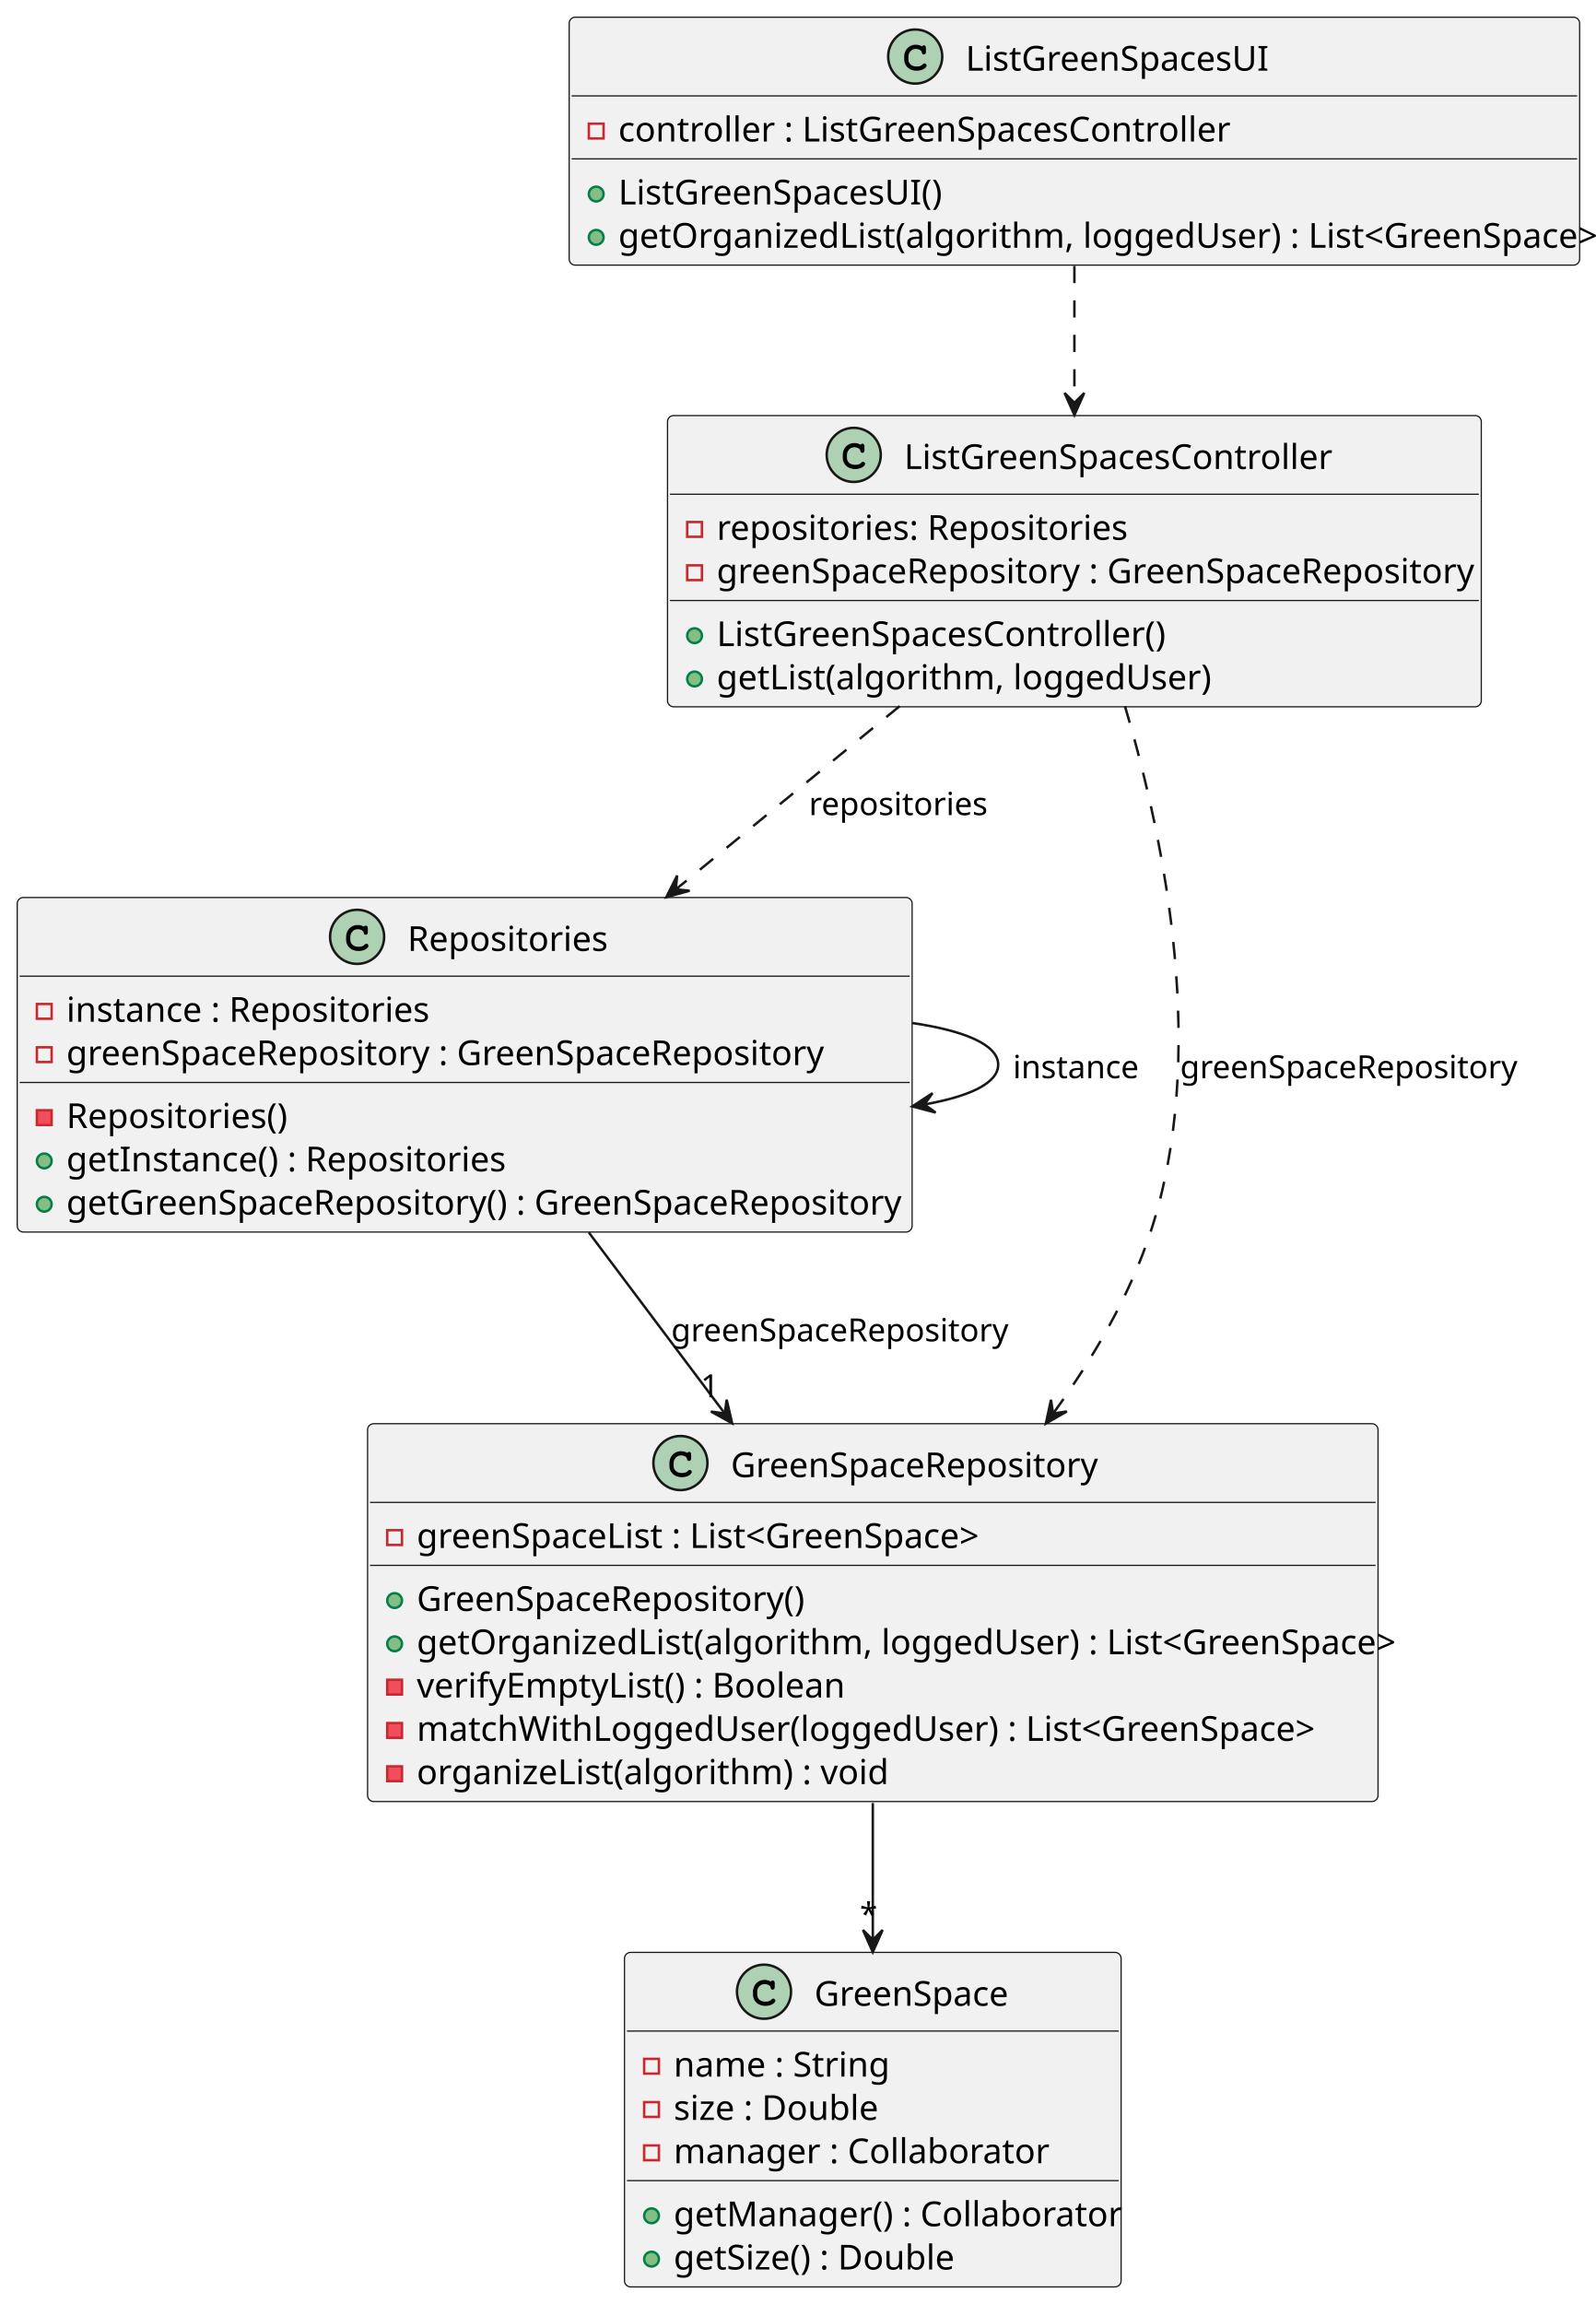
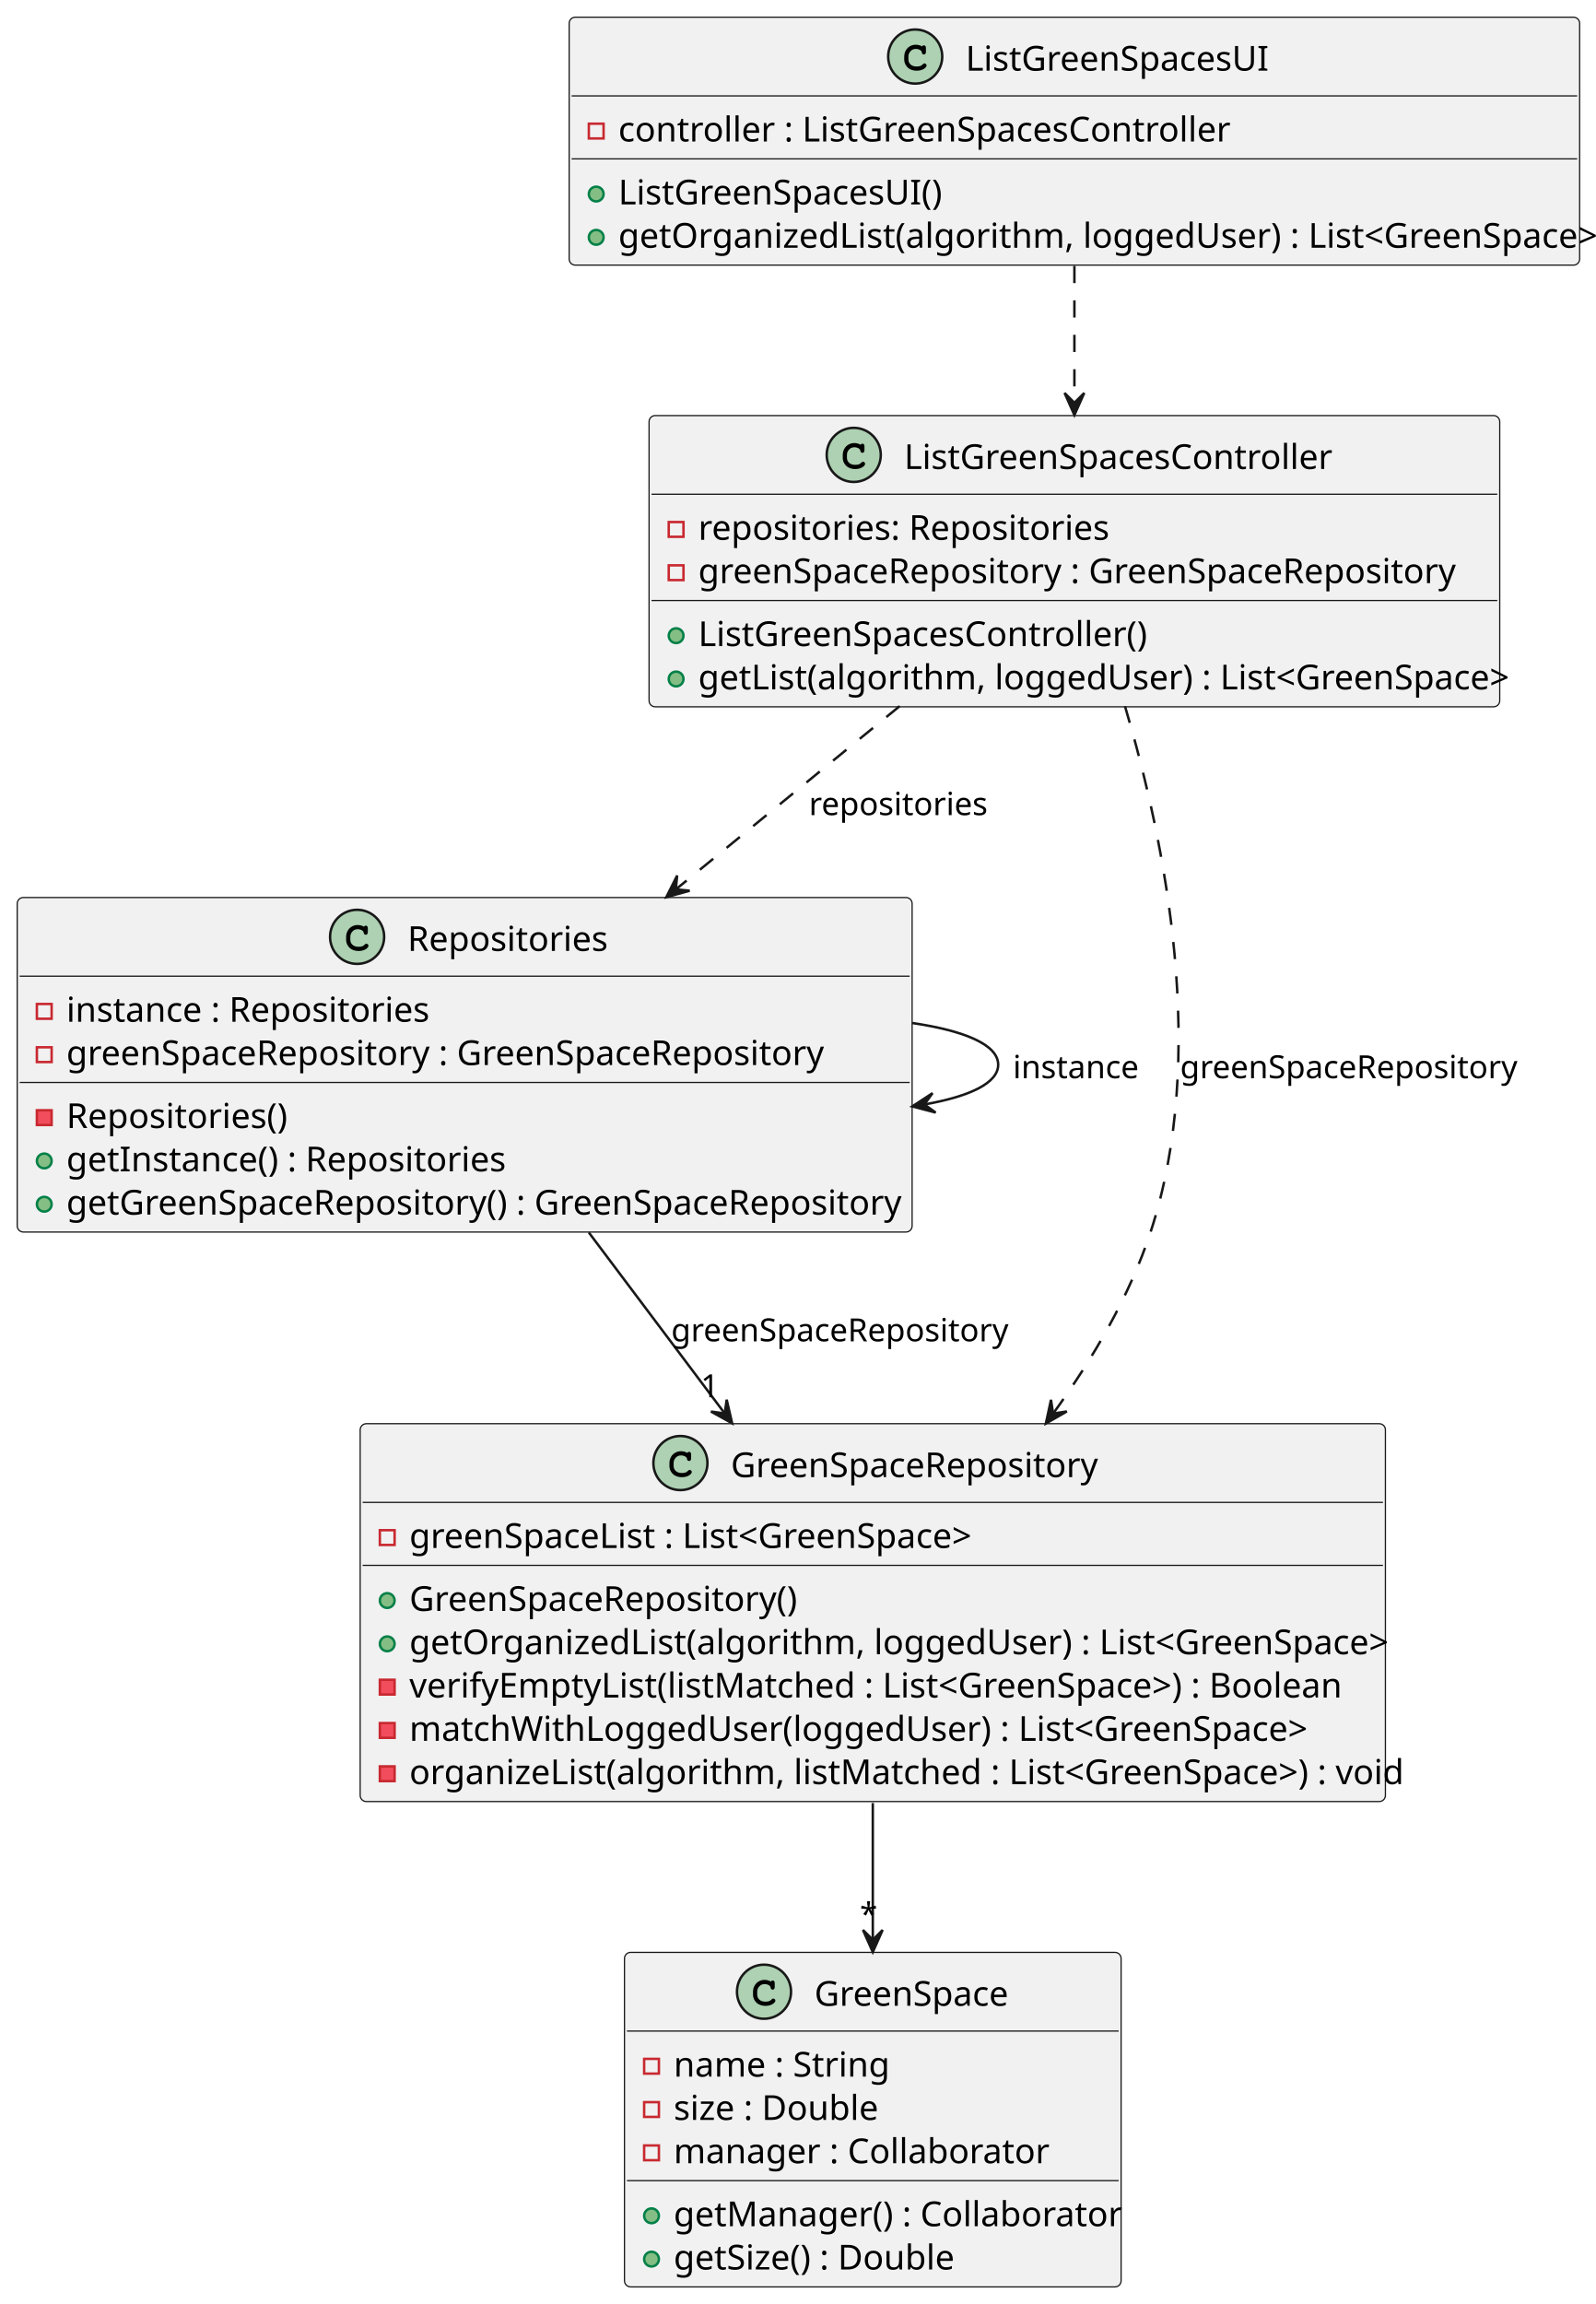
<svg xmlns="http://www.w3.org/2000/svg" contentStyleType="text/css" height="937px" preserveAspectRatio="none" style="width:649px;height:937px;background:#FFFFFF;" version="1.1" viewBox="0 0 649 937" width="649px" zoomAndPan="magnify">
  <defs />
  <g>
    <g id="elem_ListGreenSpacesUI">
      <rect codeLine="6" fill="#F1F1F1" height="100.828" id="ListGreenSpacesUI" rx="2.5" ry="2.5" style="stroke:#181818;stroke-width:0.5;" width="411" x="231.5" y="7" />
      <ellipse cx="372.25" cy="23" fill="#ADD1B2" rx="11" ry="11" style="stroke:#181818;stroke-width:1.0;" />
      <path d="M375.016,18.875 Q375.172,18.656 375.359,18.547 Q375.547,18.438 375.766,18.438 Q376.141,18.438 376.375,18.703 Q376.609,18.953 376.609,19.562 L376.609,21.016 Q376.609,21.625 376.375,21.891 Q376.141,22.156 375.766,22.156 Q375.422,22.156 375.219,21.953 Q375.016,21.766 374.906,21.25 Q374.859,20.891 374.672,20.703 Q374.344,20.328 373.734,20.109 Q373.125,19.891 372.5,19.891 Q371.734,19.891 371.094,20.219 Q370.469,20.547 369.969,21.297 Q369.484,22.047 369.484,23.078 L369.484,24.172 Q369.484,25.406 370.375,26.234 Q371.266,27.047 372.859,27.047 Q373.797,27.047 374.453,26.797 Q374.844,26.641 375.266,26.203 Q375.531,25.938 375.672,25.859 Q375.828,25.781 376.031,25.781 Q376.359,25.781 376.609,26.047 Q376.875,26.297 376.875,26.641 Q376.875,26.984 376.531,27.391 Q376.031,27.969 375.234,28.297 Q374.156,28.75 372.859,28.75 Q371.344,28.75 370.141,28.125 Q369.156,27.625 368.469,26.562 Q367.781,25.484 367.781,24.203 L367.781,23.047 Q367.781,21.719 368.391,20.578 Q369.016,19.422 370.109,18.812 Q371.203,18.188 372.438,18.188 Q373.172,18.188 373.812,18.359 Q374.469,18.516 375.016,18.875 Z " fill="#000000" />
      <text fill="#000000" font-family="sans-serif" font-size="14" lengthAdjust="spacing" textLength="121" x="392.75" y="28.729">ListGreenSpacesUI</text>
      <line style="stroke:#181818;stroke-width:0.5;" x1="232.5" x2="641.5" y1="39" y2="39" />
      <rect fill="none" height="6" style="stroke:#C82930;stroke-width:1.0;" width="6" x="239.5" y="50.305" />
      <text fill="#000000" font-family="sans-serif" font-size="14" lengthAdjust="spacing" textLength="242" x="251.5" y="57.533">controller : ListGreenSpacesController</text>
      <line style="stroke:#181818;stroke-width:0.5;" x1="232.5" x2="641.5" y1="64.609" y2="64.609" />
      <ellipse cx="242.5" cy="78.914" fill="#84BE84" rx="3" ry="3" style="stroke:#038048;stroke-width:1.0;" />
      <text fill="#000000" font-family="sans-serif" font-size="14" lengthAdjust="spacing" textLength="131" x="251.5" y="83.143">ListGreenSpacesUI()</text>
      <ellipse cx="242.5" cy="96.523" fill="#84BE84" rx="3" ry="3" style="stroke:#038048;stroke-width:1.0;" />
      <text fill="#000000" font-family="sans-serif" font-size="14" lengthAdjust="spacing" textLength="385" x="251.5" y="100.752">getOrganizedList(algorithm, loggedUser) : List&lt;GreenSpace&gt;</text>
    </g>
    <g id="elem_ListGreenSpacesController">
-       <rect codeLine="12" fill="#F1F1F1" height="118.438" id="ListGreenSpacesController" rx="2.5" ry="2.5" style="stroke:#181818;stroke-width:0.5;" width="331" x="271.5" y="169" />
+       <rect codeLine="12" fill="#F1F1F1" height="118.438" id="ListGreenSpacesController" rx="2.5" ry="2.5" style="stroke:#181818;stroke-width:0.5;" width="346" x="264" y="169" />
      <ellipse cx="347.25" cy="185" fill="#ADD1B2" rx="11" ry="11" style="stroke:#181818;stroke-width:1.0;" />
      <path d="M350.016,180.875 Q350.172,180.656 350.359,180.547 Q350.547,180.438 350.766,180.438 Q351.141,180.438 351.375,180.703 Q351.609,180.953 351.609,181.562 L351.609,183.016 Q351.609,183.625 351.375,183.891 Q351.141,184.156 350.766,184.156 Q350.422,184.156 350.219,183.953 Q350.016,183.766 349.906,183.25 Q349.859,182.891 349.672,182.703 Q349.344,182.328 348.734,182.109 Q348.125,181.891 347.5,181.891 Q346.734,181.891 346.094,182.219 Q345.469,182.547 344.969,183.297 Q344.484,184.047 344.484,185.078 L344.484,186.172 Q344.484,187.406 345.375,188.234 Q346.266,189.047 347.859,189.047 Q348.797,189.047 349.453,188.797 Q349.844,188.641 350.266,188.203 Q350.531,187.938 350.672,187.859 Q350.828,187.781 351.031,187.781 Q351.359,187.781 351.609,188.047 Q351.875,188.297 351.875,188.641 Q351.875,188.984 351.531,189.391 Q351.031,189.969 350.234,190.297 Q349.156,190.75 347.859,190.75 Q346.344,190.75 345.141,190.125 Q344.156,189.625 343.469,188.562 Q342.781,187.484 342.781,186.203 L342.781,185.047 Q342.781,183.719 343.391,182.578 Q344.016,181.422 345.109,180.812 Q346.203,180.188 347.438,180.188 Q348.172,180.188 348.812,180.359 Q349.469,180.516 350.016,180.875 Z " fill="#000000" />
      <text fill="#000000" font-family="sans-serif" font-size="14" lengthAdjust="spacing" textLength="171" x="367.75" y="190.728">ListGreenSpacesController</text>
-       <line style="stroke:#181818;stroke-width:0.5;" x1="272.5" x2="601.5" y1="201" y2="201" />
-       <rect fill="none" height="6" style="stroke:#C82930;stroke-width:1.0;" width="6" x="279.5" y="212.305" />
-       <text fill="#000000" font-family="sans-serif" font-size="14" lengthAdjust="spacing" textLength="161" x="291.5" y="219.533">repositories: Repositories</text>
-       <rect fill="none" height="6" style="stroke:#C82930;stroke-width:1.0;" width="6" x="279.5" y="229.914" />
-       <text fill="#000000" font-family="sans-serif" font-size="14" lengthAdjust="spacing" textLength="305" x="291.5" y="237.143">greenSpaceRepository : GreenSpaceRepository</text>
-       <line style="stroke:#181818;stroke-width:0.5;" x1="272.5" x2="601.5" y1="244.219" y2="244.219" />
-       <ellipse cx="282.5" cy="258.523" fill="#84BE84" rx="3" ry="3" style="stroke:#038048;stroke-width:1.0;" />
-       <text fill="#000000" font-family="sans-serif" font-size="14" lengthAdjust="spacing" textLength="181" x="291.5" y="262.752">ListGreenSpacesController()</text>
-       <ellipse cx="282.5" cy="276.133" fill="#84BE84" rx="3" ry="3" style="stroke:#038048;stroke-width:1.0;" />
-       <text fill="#000000" font-family="sans-serif" font-size="14" lengthAdjust="spacing" textLength="190" x="291.5" y="280.361">getList(algorithm, loggedUser)</text>
+       <line style="stroke:#181818;stroke-width:0.5;" x1="265" x2="609" y1="201" y2="201" />
+       <rect fill="none" height="6" style="stroke:#C82930;stroke-width:1.0;" width="6" x="272" y="212.305" />
+       <text fill="#000000" font-family="sans-serif" font-size="14" lengthAdjust="spacing" textLength="161" x="284" y="219.533">repositories: Repositories</text>
+       <rect fill="none" height="6" style="stroke:#C82930;stroke-width:1.0;" width="6" x="272" y="229.914" />
+       <text fill="#000000" font-family="sans-serif" font-size="14" lengthAdjust="spacing" textLength="305" x="284" y="237.143">greenSpaceRepository : GreenSpaceRepository</text>
+       <line style="stroke:#181818;stroke-width:0.5;" x1="265" x2="609" y1="244.219" y2="244.219" />
+       <ellipse cx="275" cy="258.523" fill="#84BE84" rx="3" ry="3" style="stroke:#038048;stroke-width:1.0;" />
+       <text fill="#000000" font-family="sans-serif" font-size="14" lengthAdjust="spacing" textLength="181" x="284" y="262.752">ListGreenSpacesController()</text>
+       <ellipse cx="275" cy="276.133" fill="#84BE84" rx="3" ry="3" style="stroke:#038048;stroke-width:1.0;" />
+       <text fill="#000000" font-family="sans-serif" font-size="14" lengthAdjust="spacing" textLength="320" x="284" y="280.361">getList(algorithm, loggedUser) : List&lt;GreenSpace&gt;</text>
    </g>
    <g id="elem_Repositories">
      <rect codeLine="20" fill="#F1F1F1" height="136.047" id="Repositories" rx="2.5" ry="2.5" style="stroke:#181818;stroke-width:0.5;" width="364" x="7" y="365" />
      <ellipse cx="145.25" cy="381" fill="#ADD1B2" rx="11" ry="11" style="stroke:#181818;stroke-width:1.0;" />
      <path d="M148.016,376.875 Q148.172,376.656 148.359,376.547 Q148.547,376.438 148.766,376.438 Q149.141,376.438 149.375,376.703 Q149.609,376.953 149.609,377.562 L149.609,379.016 Q149.609,379.625 149.375,379.891 Q149.141,380.156 148.766,380.156 Q148.422,380.156 148.219,379.953 Q148.016,379.766 147.906,379.25 Q147.859,378.891 147.672,378.703 Q147.344,378.328 146.734,378.109 Q146.125,377.891 145.5,377.891 Q144.734,377.891 144.094,378.219 Q143.469,378.547 142.969,379.297 Q142.484,380.047 142.484,381.078 L142.484,382.172 Q142.484,383.406 143.375,384.234 Q144.266,385.047 145.859,385.047 Q146.797,385.047 147.453,384.797 Q147.844,384.641 148.266,384.203 Q148.531,383.938 148.672,383.859 Q148.828,383.781 149.031,383.781 Q149.359,383.781 149.609,384.047 Q149.875,384.297 149.875,384.641 Q149.875,384.984 149.531,385.391 Q149.031,385.969 148.234,386.297 Q147.156,386.75 145.859,386.75 Q144.344,386.75 143.141,386.125 Q142.156,385.625 141.469,384.562 Q140.781,383.484 140.781,382.203 L140.781,381.047 Q140.781,379.719 141.391,378.578 Q142.016,377.422 143.109,376.812 Q144.203,376.188 145.438,376.188 Q146.172,376.188 146.812,376.359 Q147.469,376.516 148.016,376.875 Z " fill="#000000" />
      <text fill="#000000" font-family="sans-serif" font-size="14" lengthAdjust="spacing" textLength="79" x="165.75" y="386.728">Repositories</text>
      <line style="stroke:#181818;stroke-width:0.5;" x1="8" x2="370" y1="397" y2="397" />
      <rect fill="none" height="6" style="stroke:#C82930;stroke-width:1.0;" width="6" x="15" y="408.305" />
      <text fill="#000000" font-family="sans-serif" font-size="14" lengthAdjust="spacing" textLength="144" x="27" y="415.533">instance : Repositories</text>
      <rect fill="none" height="6" style="stroke:#C82930;stroke-width:1.0;" width="6" x="15" y="425.914" />
      <text fill="#000000" font-family="sans-serif" font-size="14" lengthAdjust="spacing" textLength="305" x="27" y="433.143">greenSpaceRepository : GreenSpaceRepository</text>
      <line style="stroke:#181818;stroke-width:0.5;" x1="8" x2="370" y1="440.219" y2="440.219" />
      <rect fill="#F24D5C" height="6" style="stroke:#C82930;stroke-width:1.0;" width="6" x="15" y="451.523" />
      <text fill="#000000" font-family="sans-serif" font-size="14" lengthAdjust="spacing" textLength="89" x="27" y="458.752">Repositories()</text>
      <ellipse cx="18" cy="472.133" fill="#84BE84" rx="3" ry="3" style="stroke:#038048;stroke-width:1.0;" />
      <text fill="#000000" font-family="sans-serif" font-size="14" lengthAdjust="spacing" textLength="174" x="27" y="476.361">getInstance() : Repositories</text>
      <ellipse cx="18" cy="489.742" fill="#84BE84" rx="3" ry="3" style="stroke:#038048;stroke-width:1.0;" />
      <text fill="#000000" font-family="sans-serif" font-size="14" lengthAdjust="spacing" textLength="338" x="27" y="493.971">getGreenSpaceRepository() : GreenSpaceRepository</text>
    </g>
    <g id="elem_GreenSpaceRepository">
-       <rect codeLine="28" fill="#F1F1F1" height="153.656" id="GreenSpaceRepository" rx="2.5" ry="2.5" style="stroke:#181818;stroke-width:0.5;" width="411" x="149.5" y="579" />
+       <rect codeLine="28" fill="#F1F1F1" height="153.656" id="GreenSpaceRepository" rx="2.5" ry="2.5" style="stroke:#181818;stroke-width:0.5;" width="417" x="146.5" y="579" />
      <ellipse cx="276.75" cy="595" fill="#ADD1B2" rx="11" ry="11" style="stroke:#181818;stroke-width:1.0;" />
      <path d="M279.516,590.875 Q279.672,590.656 279.859,590.547 Q280.047,590.438 280.266,590.438 Q280.641,590.438 280.875,590.703 Q281.109,590.953 281.109,591.562 L281.109,593.016 Q281.109,593.625 280.875,593.891 Q280.641,594.156 280.266,594.156 Q279.922,594.156 279.719,593.953 Q279.516,593.766 279.406,593.25 Q279.359,592.891 279.172,592.703 Q278.844,592.328 278.234,592.109 Q277.625,591.891 277,591.891 Q276.234,591.891 275.594,592.219 Q274.969,592.547 274.469,593.297 Q273.984,594.047 273.984,595.078 L273.984,596.172 Q273.984,597.406 274.875,598.234 Q275.766,599.047 277.359,599.047 Q278.297,599.047 278.953,598.797 Q279.344,598.641 279.766,598.203 Q280.031,597.938 280.172,597.859 Q280.328,597.781 280.531,597.781 Q280.859,597.781 281.109,598.047 Q281.375,598.297 281.375,598.641 Q281.375,598.984 281.031,599.391 Q280.531,599.969 279.734,600.297 Q278.656,600.75 277.359,600.75 Q275.844,600.75 274.641,600.125 Q273.656,599.625 272.969,598.562 Q272.281,597.484 272.281,596.203 L272.281,595.047 Q272.281,593.719 272.891,592.578 Q273.516,591.422 274.609,590.812 Q275.703,590.188 276.938,590.188 Q277.672,590.188 278.312,590.359 Q278.969,590.516 279.516,590.875 Z " fill="#000000" />
      <text fill="#000000" font-family="sans-serif" font-size="14" lengthAdjust="spacing" textLength="148" x="297.25" y="600.729">GreenSpaceRepository</text>
-       <line style="stroke:#181818;stroke-width:0.5;" x1="150.5" x2="559.5" y1="611" y2="611" />
-       <rect fill="none" height="6" style="stroke:#C82930;stroke-width:1.0;" width="6" x="157.5" y="622.305" />
-       <text fill="#000000" font-family="sans-serif" font-size="14" lengthAdjust="spacing" textLength="229" x="169.5" y="629.533">greenSpaceList : List&lt;GreenSpace&gt;</text>
-       <line style="stroke:#181818;stroke-width:0.5;" x1="150.5" x2="559.5" y1="636.609" y2="636.609" />
-       <ellipse cx="160.5" cy="650.914" fill="#84BE84" rx="3" ry="3" style="stroke:#038048;stroke-width:1.0;" />
-       <text fill="#000000" font-family="sans-serif" font-size="14" lengthAdjust="spacing" textLength="158" x="169.5" y="655.143">GreenSpaceRepository()</text>
-       <ellipse cx="160.5" cy="668.523" fill="#84BE84" rx="3" ry="3" style="stroke:#038048;stroke-width:1.0;" />
-       <text fill="#000000" font-family="sans-serif" font-size="14" lengthAdjust="spacing" textLength="385" x="169.5" y="672.752">getOrganizedList(algorithm, loggedUser) : List&lt;GreenSpace&gt;</text>
-       <rect fill="#F24D5C" height="6" style="stroke:#C82930;stroke-width:1.0;" width="6" x="157.5" y="683.133" />
-       <text fill="#000000" font-family="sans-serif" font-size="14" lengthAdjust="spacing" textLength="169" x="169.5" y="690.361">verifyEmptyList() : Boolean</text>
-       <rect fill="#F24D5C" height="6" style="stroke:#C82930;stroke-width:1.0;" width="6" x="157.5" y="700.742" />
-       <text fill="#000000" font-family="sans-serif" font-size="14" lengthAdjust="spacing" textLength="355" x="169.5" y="707.971">matchWithLoggedUser(loggedUser) : List&lt;GreenSpace&gt;</text>
-       <rect fill="#F24D5C" height="6" style="stroke:#C82930;stroke-width:1.0;" width="6" x="157.5" y="718.352" />
-       <text fill="#000000" font-family="sans-serif" font-size="14" lengthAdjust="spacing" textLength="182" x="169.5" y="725.58">organizeList(algorithm) : void</text>
+       <line style="stroke:#181818;stroke-width:0.5;" x1="147.5" x2="562.5" y1="611" y2="611" />
+       <rect fill="none" height="6" style="stroke:#C82930;stroke-width:1.0;" width="6" x="154.5" y="622.305" />
+       <text fill="#000000" font-family="sans-serif" font-size="14" lengthAdjust="spacing" textLength="229" x="166.5" y="629.533">greenSpaceList : List&lt;GreenSpace&gt;</text>
+       <line style="stroke:#181818;stroke-width:0.5;" x1="147.5" x2="562.5" y1="636.609" y2="636.609" />
+       <ellipse cx="157.5" cy="650.914" fill="#84BE84" rx="3" ry="3" style="stroke:#038048;stroke-width:1.0;" />
+       <text fill="#000000" font-family="sans-serif" font-size="14" lengthAdjust="spacing" textLength="158" x="166.5" y="655.143">GreenSpaceRepository()</text>
+       <ellipse cx="157.5" cy="668.523" fill="#84BE84" rx="3" ry="3" style="stroke:#038048;stroke-width:1.0;" />
+       <text fill="#000000" font-family="sans-serif" font-size="14" lengthAdjust="spacing" textLength="385" x="166.5" y="672.752">getOrganizedList(algorithm, loggedUser) : List&lt;GreenSpace&gt;</text>
+       <rect fill="#F24D5C" height="6" style="stroke:#C82930;stroke-width:1.0;" width="6" x="154.5" y="683.133" />
+       <text fill="#000000" font-family="sans-serif" font-size="14" lengthAdjust="spacing" textLength="370" x="166.5" y="690.361">verifyEmptyList(listMatched : List&lt;GreenSpace&gt;) : Boolean</text>
+       <rect fill="#F24D5C" height="6" style="stroke:#C82930;stroke-width:1.0;" width="6" x="154.5" y="700.742" />
+       <text fill="#000000" font-family="sans-serif" font-size="14" lengthAdjust="spacing" textLength="355" x="166.5" y="707.971">matchWithLoggedUser(loggedUser) : List&lt;GreenSpace&gt;</text>
+       <rect fill="#F24D5C" height="6" style="stroke:#C82930;stroke-width:1.0;" width="6" x="154.5" y="718.352" />
+       <text fill="#000000" font-family="sans-serif" font-size="14" lengthAdjust="spacing" textLength="391" x="166.5" y="725.58">organizeList(algorithm, listMatched : List&lt;GreenSpace&gt;) : void</text>
    </g>
    <g id="elem_GreenSpace">
      <rect codeLine="37" fill="#F1F1F1" height="136.047" id="GreenSpace" rx="2.5" ry="2.5" style="stroke:#181818;stroke-width:0.5;" width="202" x="254" y="794" />
      <ellipse cx="310.75" cy="810" fill="#ADD1B2" rx="11" ry="11" style="stroke:#181818;stroke-width:1.0;" />
      <path d="M313.516,805.875 Q313.672,805.656 313.859,805.547 Q314.047,805.438 314.266,805.438 Q314.641,805.438 314.875,805.703 Q315.109,805.953 315.109,806.562 L315.109,808.016 Q315.109,808.625 314.875,808.891 Q314.641,809.156 314.266,809.156 Q313.922,809.156 313.719,808.953 Q313.516,808.766 313.406,808.25 Q313.359,807.891 313.172,807.703 Q312.844,807.328 312.234,807.109 Q311.625,806.891 311,806.891 Q310.234,806.891 309.594,807.219 Q308.969,807.547 308.469,808.297 Q307.984,809.047 307.984,810.078 L307.984,811.172 Q307.984,812.406 308.875,813.234 Q309.766,814.047 311.359,814.047 Q312.297,814.047 312.953,813.797 Q313.344,813.641 313.766,813.203 Q314.031,812.938 314.172,812.859 Q314.328,812.781 314.531,812.781 Q314.859,812.781 315.109,813.047 Q315.375,813.297 315.375,813.641 Q315.375,813.984 315.031,814.391 Q314.531,814.969 313.734,815.297 Q312.656,815.75 311.359,815.75 Q309.844,815.75 308.641,815.125 Q307.656,814.625 306.969,813.562 Q306.281,812.484 306.281,811.203 L306.281,810.047 Q306.281,808.719 306.891,807.578 Q307.516,806.422 308.609,805.812 Q309.703,805.188 310.938,805.188 Q311.672,805.188 312.312,805.359 Q312.969,805.516 313.516,805.875 Z " fill="#000000" />
      <text fill="#000000" font-family="sans-serif" font-size="14" lengthAdjust="spacing" textLength="80" x="331.25" y="815.729">GreenSpace</text>
      <line style="stroke:#181818;stroke-width:0.5;" x1="255" x2="455" y1="826" y2="826" />
      <rect fill="none" height="6" style="stroke:#C82930;stroke-width:1.0;" width="6" x="262" y="837.305" />
      <text fill="#000000" font-family="sans-serif" font-size="14" lengthAdjust="spacing" textLength="84" x="274" y="844.533">name : String</text>
      <rect fill="none" height="6" style="stroke:#C82930;stroke-width:1.0;" width="6" x="262" y="854.914" />
      <text fill="#000000" font-family="sans-serif" font-size="14" lengthAdjust="spacing" textLength="81" x="274" y="862.143">size : Double</text>
      <rect fill="none" height="6" style="stroke:#C82930;stroke-width:1.0;" width="6" x="262" y="872.523" />
      <text fill="#000000" font-family="sans-serif" font-size="14" lengthAdjust="spacing" textLength="146" x="274" y="879.752">manager : Collaborator</text>
      <line style="stroke:#181818;stroke-width:0.5;" x1="255" x2="455" y1="886.828" y2="886.828" />
      <ellipse cx="265" cy="901.133" fill="#84BE84" rx="3" ry="3" style="stroke:#038048;stroke-width:1.0;" />
      <text fill="#000000" font-family="sans-serif" font-size="14" lengthAdjust="spacing" textLength="176" x="274" y="905.361">getManager() : Collaborator</text>
      <ellipse cx="265" cy="918.742" fill="#84BE84" rx="3" ry="3" style="stroke:#038048;stroke-width:1.0;" />
      <text fill="#000000" font-family="sans-serif" font-size="14" lengthAdjust="spacing" textLength="113" x="274" y="922.971">getSize() : Double</text>
    </g>
    <g id="link_ListGreenSpacesUI_ListGreenSpacesController">
      <path codeLine="45" d="M437,108.14 C437,125.54 437,145.31 437,163.67 " fill="none" id="ListGreenSpacesUI-to-ListGreenSpacesController" style="stroke:#181818;stroke-width:1.0;stroke-dasharray:7.0,7.0;" />
      <polygon fill="#181818" points="437,168.81,441,159.81,437,163.81,433,159.81,437,168.81" style="stroke:#181818;stroke-width:1.0;" />
    </g>
    <g id="link_ListGreenSpacesController_Repositories">
      <path codeLine="46" d="M365.93,287.17 C337.58,310.38 304.68,337.31 274.99,361.61 " fill="none" id="ListGreenSpacesController-to-Repositories" style="stroke:#181818;stroke-width:1.0;stroke-dasharray:7.0,7.0;" />
      <polygon fill="#181818" points="271.01,364.87,280.502,362.244,274.872,361.695,275.421,356.064,271.01,364.87" style="stroke:#181818;stroke-width:1.0;" />
      <text fill="#000000" font-family="sans-serif" font-size="13" lengthAdjust="spacing" textLength="67" x="329" y="331.495">repositories</text>
    </g>
    <g id="link_Repositories_Repositories">
      <path codeLine="47" d="M371.05,416.04 C392.22,419.17 406,424.82 406,433 C406,440.47 394.49,445.84 376.34,449.1 " fill="none" id="Repositories-to-Repositories" style="stroke:#181818;stroke-width:1.0;" />
      <polygon fill="#181818" points="371.05,449.96,380.575,452.466,375.985,449.159,379.293,444.57,371.05,449.96" style="stroke:#181818;stroke-width:1.0;" />
      <text fill="#000000" font-family="sans-serif" font-size="13" lengthAdjust="spacing" textLength="49" x="412" y="438.495">instance</text>
    </g>
    <g id="link_ListGreenSpacesController_GreenSpaceRepository">
      <path codeLine="48" d="M457.58,287.22 C474.2,343.3 491.3,429.86 468,501 C459.45,527.11 444.6,552.45 428.42,574.78 " fill="none" id="ListGreenSpacesController-to-GreenSpaceRepository" style="stroke:#181818;stroke-width:1.0;stroke-dasharray:7.0,7.0;" />
      <polygon fill="#181818" points="425.39,578.91,433.932,574.007,428.342,574.874,427.475,569.284,425.39,578.91" style="stroke:#181818;stroke-width:1.0;" />
      <text fill="#000000" font-family="sans-serif" font-size="13" lengthAdjust="spacing" textLength="131" x="480" y="438.495">greenSpaceRepository</text>
    </g>
    <g id="link_Repositories_GreenSpaceRepository">
      <path codeLine="49" d="M239.48,501.21 C256.88,524.38 276.55,550.56 294.66,574.67 " fill="none" id="Repositories-to-GreenSpaceRepository" style="stroke:#181818;stroke-width:1.0;" />
      <polygon fill="#181818" points="297.79,578.83,295.568,569.235,294.781,574.837,289.179,574.05,297.79,578.83" style="stroke:#181818;stroke-width:1.0;" />
      <text fill="#000000" font-family="sans-serif" font-size="13" lengthAdjust="spacing" textLength="131" x="273" y="545.495">greenSpaceRepository</text>
      <text fill="#000000" font-family="sans-serif" font-size="13" lengthAdjust="spacing" textLength="7" x="285.004" y="568.24">1</text>
    </g>
    <g id="link_GreenSpaceRepository_GreenSpace">
      <path codeLine="50" d="M355,733.25 C355,751.46 355,770.84 355,788.85 " fill="none" id="GreenSpaceRepository-to-GreenSpace" style="stroke:#181818;stroke-width:1.0;" />
      <polygon fill="#181818" points="355,793.89,359,784.89,355,788.89,351,784.89,355,793.89" style="stroke:#181818;stroke-width:1.0;" />
      <text fill="#000000" font-family="sans-serif" font-size="13" lengthAdjust="spacing" textLength="5" x="349.727" y="783.077">*</text>
    </g>
  </g>
</svg>
